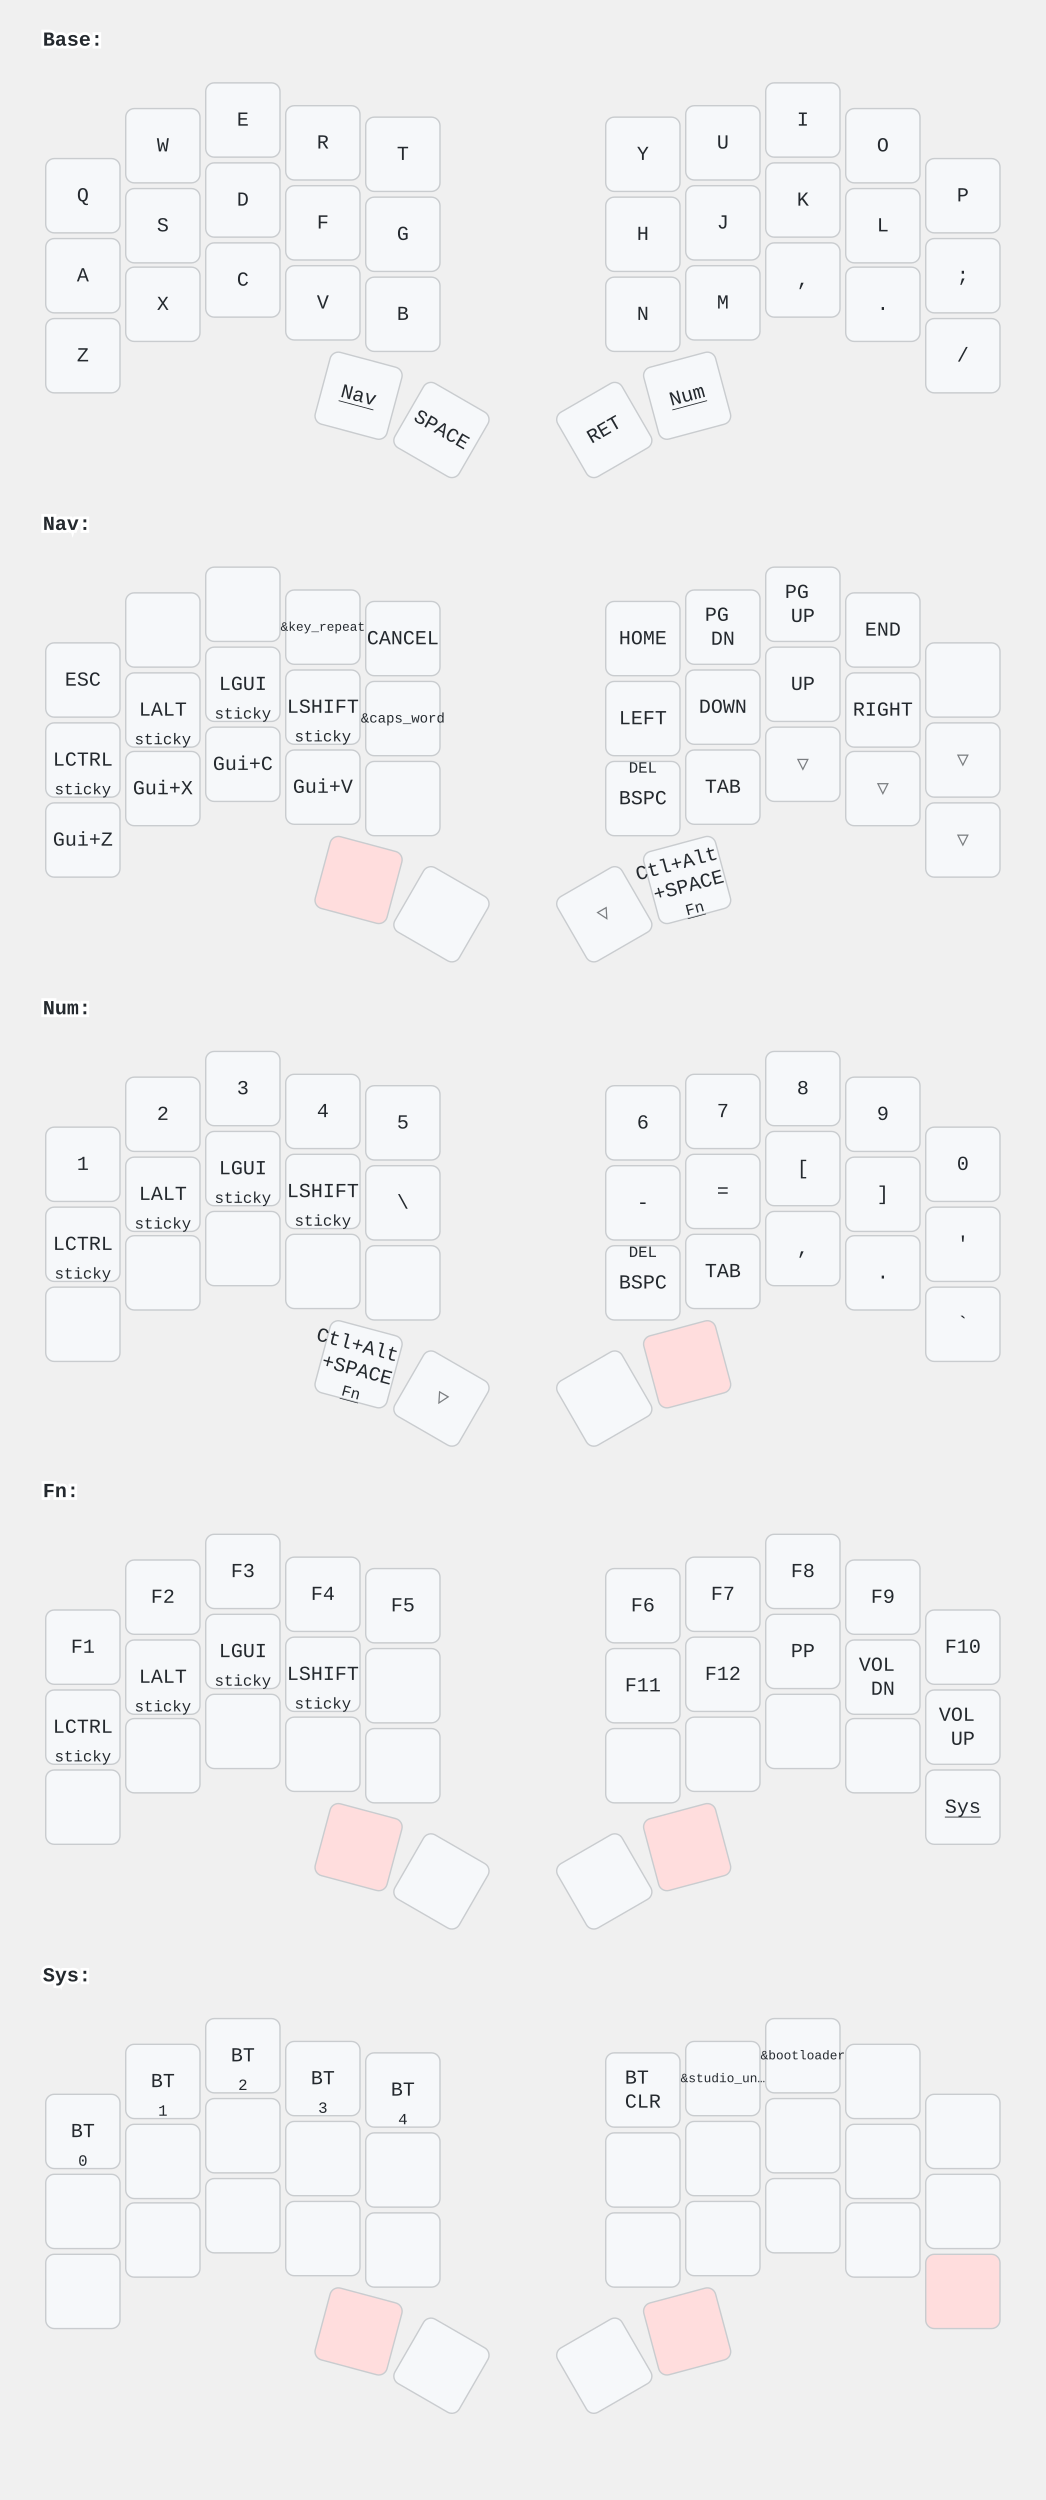
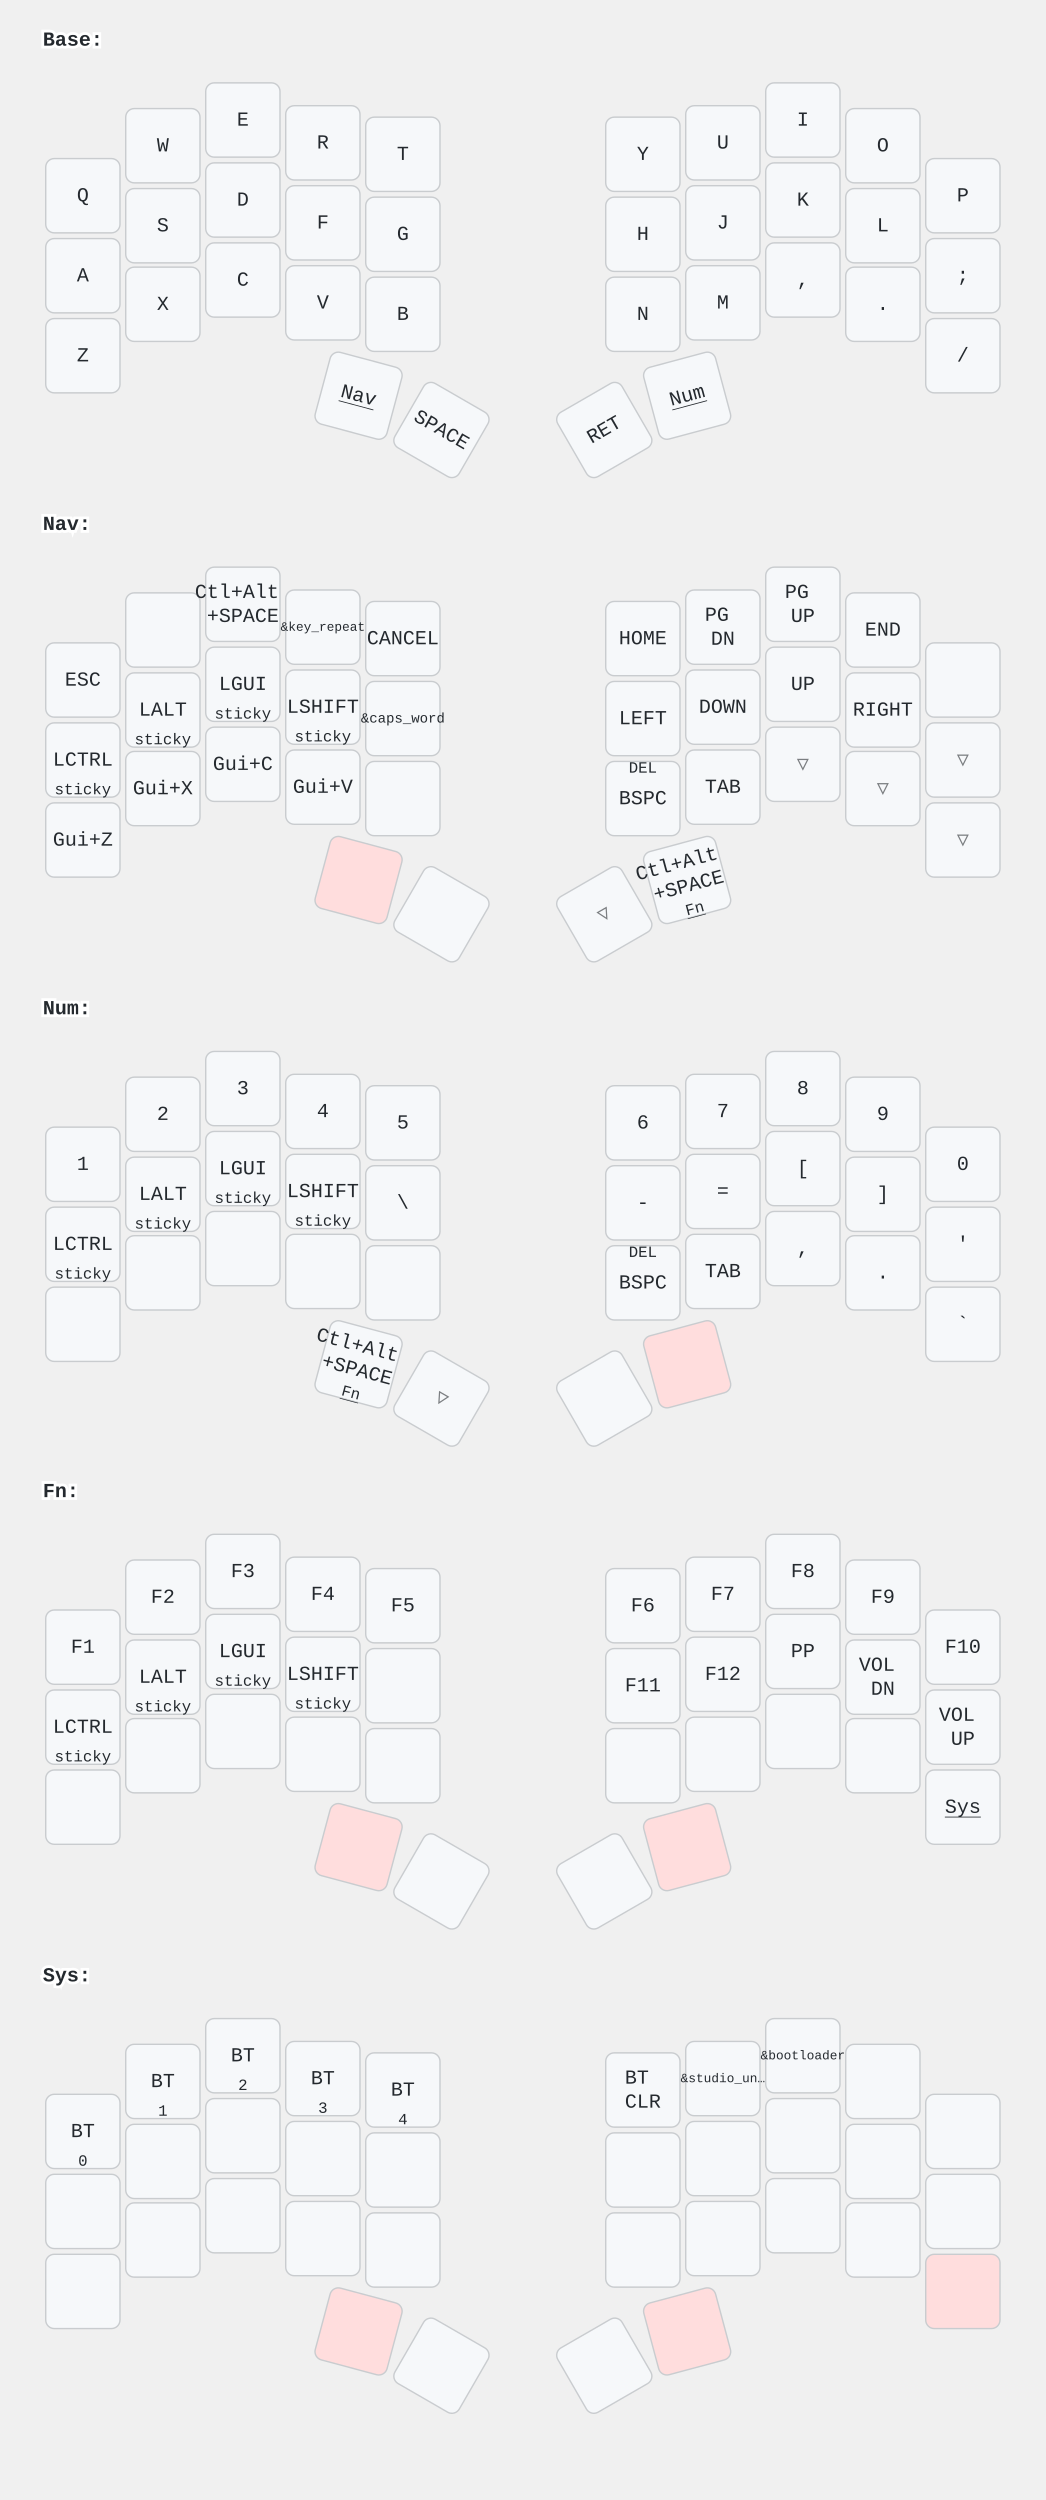
<svg xmlns="http://www.w3.org/2000/svg" width="732" height="1750" viewBox="0 0 732 1750" class="keymap">
  <style>/* inherit to force styles through use tags */
svg path {
    fill: inherit;
}

/* font and background color specifications */
svg.keymap {
    font-family: SFMono-Regular,Consolas,Liberation Mono,Menlo,monospace;
    font-size: 14px;
    font-kerning: normal;
    text-rendering: optimizeLegibility;
    fill: #24292e;
}

/* default key styling */
rect.key {
    fill: #f6f8fa;
}

rect.key, rect.combo {
    stroke: #c9cccf;
    stroke-width: 1;
}

/* default key side styling, only used is draw_key_sides is set */
rect.side {
    filter: brightness(90%);
}

/* color accent for combo boxes */
rect.combo, rect.combo-separate {
    fill: #cdf;
}

/* color accent for held keys */
rect.held, rect.combo.held {
    fill: #fdd;
}

/* color accent for ghost (optional) keys */
rect.ghost, rect.combo.ghost {
    stroke-dasharray: 4, 4;
    stroke-width: 2;
}

text {
    text-anchor: middle;
    dominant-baseline: middle;
}

/* styling for layer labels */
text.label {
    font-weight: bold;
    text-anchor: start;
    stroke: white;
    stroke-width: 4;
    paint-order: stroke;
}

/* styling for optional footer */
text.footer {
    text-anchor: end;
    dominant-baseline: auto;
    stroke: white;
    stroke-width: 4;
    paint-order: stroke;
}

/* styling for combo tap, and key non-tap label text */
text.combo, text.hold, text.shifted, text.left, text.right, text.tl, text.tr, text.bl, text.br {
    font-size: 11px;
}

text.hold, text.bl, text.br {
    text-anchor: middle;
    dominant-baseline: auto;
}

text.shifted, text.tl, text.tr {
    text-anchor: middle;
    dominant-baseline: hanging;
}

text.left, text.tl, text.bl {
    text-anchor: start;
}

text.right, text.tr, text.br {
    text-anchor: end;
}

text.layer-activator {
    text-decoration: underline;
}

/* styling for hold/shifted label text in combo box */
text.combo.hold, text.combo.shifted, text.combo.left, text.combo.right {
    font-size: 8px;
}

/* lighter symbol for transparent keys */
text.trans {
    fill: #7b7e81;
}

/* styling for combo dendrons */
path.combo {
    stroke-width: 1;
    stroke: gray;
    fill: none;
}

/* Start Tabler Icons Cleanup */
/* cannot use height/width with glyphs */
.icon-tabler &gt; path {
    fill: inherit;
    stroke: inherit;
    stroke-width: 2;
}
/* hide tabler's default box */
.icon-tabler &gt; path[stroke="none"][fill="none"] {
    visibility: hidden;
}
/* End Tabler Icons Cleanup */
</style>
  <g transform="translate(30, 0)" class="layer-Base">
    <text x="0" y="28" class="label" id="Base">Base:</text>
    <g transform="translate(0, 56)">
      <g transform="translate(28, 81)" class="key keypos-0">
        <rect rx="6" ry="6" x="-26" y="-26" width="52" height="52" class="key" />
        <text x="0" y="0" class="key tap">Q</text>
      </g>
      <g transform="translate(84, 46)" class="key keypos-1">
        <rect rx="6" ry="6" x="-26" y="-26" width="52" height="52" class="key" />
        <text x="0" y="0" class="key tap">W</text>
      </g>
      <g transform="translate(140, 28)" class="key keypos-2">
        <rect rx="6" ry="6" x="-26" y="-26" width="52" height="52" class="key" />
        <text x="0" y="0" class="key tap">E</text>
      </g>
      <g transform="translate(196, 44)" class="key keypos-3">
        <rect rx="6" ry="6" x="-26" y="-26" width="52" height="52" class="key" />
        <text x="0" y="0" class="key tap">R</text>
      </g>
      <g transform="translate(252, 52)" class="key keypos-4">
        <rect rx="6" ry="6" x="-26" y="-26" width="52" height="52" class="key" />
        <text x="0" y="0" class="key tap">T</text>
      </g>
      <g transform="translate(420, 52)" class="key keypos-5">
        <rect rx="6" ry="6" x="-26" y="-26" width="52" height="52" class="key" />
        <text x="0" y="0" class="key tap">Y</text>
      </g>
      <g transform="translate(476, 44)" class="key keypos-6">
        <rect rx="6" ry="6" x="-26" y="-26" width="52" height="52" class="key" />
        <text x="0" y="0" class="key tap">U</text>
      </g>
      <g transform="translate(532, 28)" class="key keypos-7">
        <rect rx="6" ry="6" x="-26" y="-26" width="52" height="52" class="key" />
        <text x="0" y="0" class="key tap">I</text>
      </g>
      <g transform="translate(588, 46)" class="key keypos-8">
        <rect rx="6" ry="6" x="-26" y="-26" width="52" height="52" class="key" />
        <text x="0" y="0" class="key tap">O</text>
      </g>
      <g transform="translate(644, 81)" class="key keypos-9">
        <rect rx="6" ry="6" x="-26" y="-26" width="52" height="52" class="key" />
        <text x="0" y="0" class="key tap">P</text>
      </g>
      <g transform="translate(28, 137)" class="key keypos-10">
        <rect rx="6" ry="6" x="-26" y="-26" width="52" height="52" class="key" />
        <text x="0" y="0" class="key tap">A</text>
      </g>
      <g transform="translate(84, 102)" class="key keypos-11">
        <rect rx="6" ry="6" x="-26" y="-26" width="52" height="52" class="key" />
        <text x="0" y="0" class="key tap">S</text>
      </g>
      <g transform="translate(140, 84)" class="key keypos-12">
        <rect rx="6" ry="6" x="-26" y="-26" width="52" height="52" class="key" />
        <text x="0" y="0" class="key tap">D</text>
      </g>
      <g transform="translate(196, 100)" class="key keypos-13">
        <rect rx="6" ry="6" x="-26" y="-26" width="52" height="52" class="key" />
        <text x="0" y="0" class="key tap">F</text>
      </g>
      <g transform="translate(252, 108)" class="key keypos-14">
        <rect rx="6" ry="6" x="-26" y="-26" width="52" height="52" class="key" />
        <text x="0" y="0" class="key tap">G</text>
      </g>
      <g transform="translate(420, 108)" class="key keypos-15">
        <rect rx="6" ry="6" x="-26" y="-26" width="52" height="52" class="key" />
        <text x="0" y="0" class="key tap">H</text>
      </g>
      <g transform="translate(476, 100)" class="key keypos-16">
        <rect rx="6" ry="6" x="-26" y="-26" width="52" height="52" class="key" />
        <text x="0" y="0" class="key tap">J</text>
      </g>
      <g transform="translate(532, 84)" class="key keypos-17">
        <rect rx="6" ry="6" x="-26" y="-26" width="52" height="52" class="key" />
        <text x="0" y="0" class="key tap">K</text>
      </g>
      <g transform="translate(588, 102)" class="key keypos-18">
        <rect rx="6" ry="6" x="-26" y="-26" width="52" height="52" class="key" />
        <text x="0" y="0" class="key tap">L</text>
      </g>
      <g transform="translate(644, 137)" class="key keypos-19">
        <rect rx="6" ry="6" x="-26" y="-26" width="52" height="52" class="key" />
        <text x="0" y="0" class="key tap">;</text>
      </g>
      <g transform="translate(28, 193)" class="key keypos-20">
        <rect rx="6" ry="6" x="-26" y="-26" width="52" height="52" class="key" />
        <text x="0" y="0" class="key tap">Z</text>
      </g>
      <g transform="translate(84, 157)" class="key keypos-21">
        <rect rx="6" ry="6" x="-26" y="-26" width="52" height="52" class="key" />
        <text x="0" y="0" class="key tap">X</text>
      </g>
      <g transform="translate(140, 140)" class="key keypos-22">
        <rect rx="6" ry="6" x="-26" y="-26" width="52" height="52" class="key" />
        <text x="0" y="0" class="key tap">C</text>
      </g>
      <g transform="translate(196, 156)" class="key keypos-23">
        <rect rx="6" ry="6" x="-26" y="-26" width="52" height="52" class="key" />
        <text x="0" y="0" class="key tap">V</text>
      </g>
      <g transform="translate(252, 164)" class="key keypos-24">
        <rect rx="6" ry="6" x="-26" y="-26" width="52" height="52" class="key" />
        <text x="0" y="0" class="key tap">B</text>
      </g>
      <g transform="translate(420, 164)" class="key keypos-25">
        <rect rx="6" ry="6" x="-26" y="-26" width="52" height="52" class="key" />
        <text x="0" y="0" class="key tap">N</text>
      </g>
      <g transform="translate(476, 156)" class="key keypos-26">
        <rect rx="6" ry="6" x="-26" y="-26" width="52" height="52" class="key" />
        <text x="0" y="0" class="key tap">M</text>
      </g>
      <g transform="translate(532, 140)" class="key keypos-27">
        <rect rx="6" ry="6" x="-26" y="-26" width="52" height="52" class="key" />
        <text x="0" y="0" class="key tap">,</text>
      </g>
      <g transform="translate(588, 157)" class="key keypos-28">
        <rect rx="6" ry="6" x="-26" y="-26" width="52" height="52" class="key" />
        <text x="0" y="0" class="key tap">.</text>
      </g>
      <g transform="translate(644, 193)" class="key keypos-29">
        <rect rx="6" ry="6" x="-26" y="-26" width="52" height="52" class="key" />
        <text x="0" y="0" class="key tap">/</text>
      </g>
      <g transform="translate(221, 221) rotate(15.0)" class="key keypos-30">
        <rect rx="6" ry="6" x="-26" y="-26" width="52" height="52" class="key" />
        <a href="#Nav">
          <text x="0" y="0" class="key tap layer-activator">Nav</text>
        </a>
      </g>
      <g transform="translate(279, 245) rotate(30.0)" class="key keypos-31">
        <rect rx="6" ry="6" x="-26" y="-26" width="52" height="52" class="key" />
        <text x="0" y="0" class="key tap">SPACE</text>
      </g>
      <g transform="translate(393, 245) rotate(-30.0)" class="key keypos-32">
        <rect rx="6" ry="6" x="-26" y="-26" width="52" height="52" class="key" />
        <text x="0" y="0" class="key tap">RET</text>
      </g>
      <g transform="translate(451, 221) rotate(-15.0)" class="key keypos-33">
        <rect rx="6" ry="6" x="-26" y="-26" width="52" height="52" class="key" />
        <a href="#Num">
          <text x="0" y="0" class="key tap layer-activator">Num</text>
        </a>
      </g>
    </g>
  </g>
  <g transform="translate(30, 339)" class="layer-Nav">
    <text x="0" y="28" class="label" id="Nav">Nav:</text>
    <g transform="translate(0, 56)">
      <g transform="translate(28, 81)" class="key keypos-0">
        <rect rx="6" ry="6" x="-26" y="-26" width="52" height="52" class="key" />
        <text x="0" y="0" class="key tap">ESC</text>
      </g>
      <g transform="translate(84, 46)" class="key keypos-1">
        <rect rx="6" ry="6" x="-26" y="-26" width="52" height="52" class="key" />
      </g>
      <g transform="translate(140, 28)" class="key keypos-2">
        <rect rx="6" ry="6" x="-26" y="-26" width="52" height="52" class="key" />
+         <text x="0" y="0" class="key tap">
+           <tspan x="0" dy="-0.6em">Ctl+Alt</tspan>
+           <tspan x="0" dy="1.2em">+SPACE</tspan>
+         </text>
      </g>
      <g transform="translate(196, 44)" class="key keypos-3">
        <rect rx="6" ry="6" x="-26" y="-26" width="52" height="52" class="key" />
        <text x="0" y="0" class="key tap">
          <tspan style="font-size: 64%">&amp;key_repeat</tspan>
        </text>
      </g>
      <g transform="translate(252, 52)" class="key keypos-4">
        <rect rx="6" ry="6" x="-26" y="-26" width="52" height="52" class="key" />
        <text x="0" y="0" class="key tap">CANCEL</text>
      </g>
      <g transform="translate(420, 52)" class="key keypos-5">
        <rect rx="6" ry="6" x="-26" y="-26" width="52" height="52" class="key" />
        <text x="0" y="0" class="key tap">HOME</text>
      </g>
      <g transform="translate(476, 44)" class="key keypos-6">
        <rect rx="6" ry="6" x="-26" y="-26" width="52" height="52" class="key" />
        <text x="0" y="0" class="key tap">
          <tspan x="0" dy="-0.6em">PG</tspan>
          <tspan x="0" dy="1.2em">DN</tspan>
        </text>
      </g>
      <g transform="translate(532, 28)" class="key keypos-7">
        <rect rx="6" ry="6" x="-26" y="-26" width="52" height="52" class="key" />
        <text x="0" y="0" class="key tap">
          <tspan x="0" dy="-0.6em">PG</tspan>
          <tspan x="0" dy="1.2em">UP</tspan>
        </text>
      </g>
      <g transform="translate(588, 46)" class="key keypos-8">
        <rect rx="6" ry="6" x="-26" y="-26" width="52" height="52" class="key" />
        <text x="0" y="0" class="key tap">END</text>
      </g>
      <g transform="translate(644, 81)" class="key keypos-9">
        <rect rx="6" ry="6" x="-26" y="-26" width="52" height="52" class="key" />
      </g>
      <g transform="translate(28, 137)" class="key keypos-10">
        <rect rx="6" ry="6" x="-26" y="-26" width="52" height="52" class="key" />
        <text x="0" y="0" class="key tap">LCTRL</text>
        <text x="0" y="24" class="key hold">sticky</text>
      </g>
      <g transform="translate(84, 102)" class="key keypos-11">
        <rect rx="6" ry="6" x="-26" y="-26" width="52" height="52" class="key" />
        <text x="0" y="0" class="key tap">LALT</text>
        <text x="0" y="24" class="key hold">sticky</text>
      </g>
      <g transform="translate(140, 84)" class="key keypos-12">
        <rect rx="6" ry="6" x="-26" y="-26" width="52" height="52" class="key" />
        <text x="0" y="0" class="key tap">LGUI</text>
        <text x="0" y="24" class="key hold">sticky</text>
      </g>
      <g transform="translate(196, 100)" class="key keypos-13">
        <rect rx="6" ry="6" x="-26" y="-26" width="52" height="52" class="key" />
        <text x="0" y="0" class="key tap">LSHIFT</text>
        <text x="0" y="24" class="key hold">sticky</text>
      </g>
      <g transform="translate(252, 108)" class="key keypos-14">
        <rect rx="6" ry="6" x="-26" y="-26" width="52" height="52" class="key" />
        <text x="0" y="0" class="key tap">
          <tspan style="font-size: 70%">&amp;caps_word</tspan>
        </text>
      </g>
      <g transform="translate(420, 108)" class="key keypos-15">
        <rect rx="6" ry="6" x="-26" y="-26" width="52" height="52" class="key" />
        <text x="0" y="0" class="key tap">LEFT</text>
      </g>
      <g transform="translate(476, 100)" class="key keypos-16">
        <rect rx="6" ry="6" x="-26" y="-26" width="52" height="52" class="key" />
        <text x="0" y="0" class="key tap">DOWN</text>
      </g>
      <g transform="translate(532, 84)" class="key keypos-17">
        <rect rx="6" ry="6" x="-26" y="-26" width="52" height="52" class="key" />
        <text x="0" y="0" class="key tap">UP</text>
      </g>
      <g transform="translate(588, 102)" class="key keypos-18">
        <rect rx="6" ry="6" x="-26" y="-26" width="52" height="52" class="key" />
        <text x="0" y="0" class="key tap">RIGHT</text>
      </g>
      <g transform="translate(644, 137)" class="key trans keypos-19">
        <rect rx="6" ry="6" x="-26" y="-26" width="52" height="52" class="key trans" />
        <text x="0" y="0" class="key trans tap">▽</text>
      </g>
      <g transform="translate(28, 193)" class="key keypos-20">
        <rect rx="6" ry="6" x="-26" y="-26" width="52" height="52" class="key" />
        <text x="0" y="0" class="key tap">Gui+Z</text>
      </g>
      <g transform="translate(84, 157)" class="key keypos-21">
        <rect rx="6" ry="6" x="-26" y="-26" width="52" height="52" class="key" />
        <text x="0" y="0" class="key tap">Gui+X</text>
      </g>
      <g transform="translate(140, 140)" class="key keypos-22">
        <rect rx="6" ry="6" x="-26" y="-26" width="52" height="52" class="key" />
        <text x="0" y="0" class="key tap">Gui+C</text>
      </g>
      <g transform="translate(196, 156)" class="key keypos-23">
        <rect rx="6" ry="6" x="-26" y="-26" width="52" height="52" class="key" />
        <text x="0" y="0" class="key tap">Gui+V</text>
      </g>
      <g transform="translate(252, 164)" class="key keypos-24">
        <rect rx="6" ry="6" x="-26" y="-26" width="52" height="52" class="key" />
      </g>
      <g transform="translate(420, 164)" class="key keypos-25">
        <rect rx="6" ry="6" x="-26" y="-26" width="52" height="52" class="key" />
        <text x="0" y="0" class="key tap">BSPC</text>
        <text x="0" y="-24" class="key shifted">DEL</text>
      </g>
      <g transform="translate(476, 156)" class="key keypos-26">
        <rect rx="6" ry="6" x="-26" y="-26" width="52" height="52" class="key" />
        <text x="0" y="0" class="key tap">TAB</text>
      </g>
      <g transform="translate(532, 140)" class="key trans keypos-27">
        <rect rx="6" ry="6" x="-26" y="-26" width="52" height="52" class="key trans" />
        <text x="0" y="0" class="key trans tap">▽</text>
      </g>
      <g transform="translate(588, 157)" class="key trans keypos-28">
        <rect rx="6" ry="6" x="-26" y="-26" width="52" height="52" class="key trans" />
        <text x="0" y="0" class="key trans tap">▽</text>
      </g>
      <g transform="translate(644, 193)" class="key trans keypos-29">
        <rect rx="6" ry="6" x="-26" y="-26" width="52" height="52" class="key trans" />
        <text x="0" y="0" class="key trans tap">▽</text>
      </g>
      <g transform="translate(221, 221) rotate(15.0)" class="key held keypos-30">
        <rect rx="6" ry="6" x="-26" y="-26" width="52" height="52" class="key held" />
      </g>
      <g transform="translate(279, 245) rotate(30.0)" class="key keypos-31">
        <rect rx="6" ry="6" x="-26" y="-26" width="52" height="52" class="key" />
      </g>
      <g transform="translate(393, 245) rotate(-30.0)" class="key trans keypos-32">
        <rect rx="6" ry="6" x="-26" y="-26" width="52" height="52" class="key trans" />
        <text x="0" y="0" class="key trans tap">▽</text>
      </g>
      <g transform="translate(451, 221) rotate(-15.0)" class="key keypos-33">
        <rect rx="6" ry="6" x="-26" y="-26" width="52" height="52" class="key" />
        <text x="0" y="0" class="key tap">
          <tspan x="0" dy="-0.9em">Ctl+Alt</tspan>
          <tspan x="0" dy="1.2em">+SPACE</tspan>
        </text>
        <a href="#Fn">
          <text x="0" y="24" class="key hold layer-activator">Fn</text>
        </a>
      </g>
    </g>
  </g>
  <g transform="translate(30, 678)" class="layer-Num">
    <text x="0" y="28" class="label" id="Num">Num:</text>
    <g transform="translate(0, 56)">
      <g transform="translate(28, 81)" class="key keypos-0">
        <rect rx="6" ry="6" x="-26" y="-26" width="52" height="52" class="key" />
        <text x="0" y="0" class="key tap">1</text>
      </g>
      <g transform="translate(84, 46)" class="key keypos-1">
        <rect rx="6" ry="6" x="-26" y="-26" width="52" height="52" class="key" />
        <text x="0" y="0" class="key tap">2</text>
      </g>
      <g transform="translate(140, 28)" class="key keypos-2">
        <rect rx="6" ry="6" x="-26" y="-26" width="52" height="52" class="key" />
        <text x="0" y="0" class="key tap">3</text>
      </g>
      <g transform="translate(196, 44)" class="key keypos-3">
        <rect rx="6" ry="6" x="-26" y="-26" width="52" height="52" class="key" />
        <text x="0" y="0" class="key tap">4</text>
      </g>
      <g transform="translate(252, 52)" class="key keypos-4">
        <rect rx="6" ry="6" x="-26" y="-26" width="52" height="52" class="key" />
        <text x="0" y="0" class="key tap">5</text>
      </g>
      <g transform="translate(420, 52)" class="key keypos-5">
        <rect rx="6" ry="6" x="-26" y="-26" width="52" height="52" class="key" />
        <text x="0" y="0" class="key tap">6</text>
      </g>
      <g transform="translate(476, 44)" class="key keypos-6">
        <rect rx="6" ry="6" x="-26" y="-26" width="52" height="52" class="key" />
        <text x="0" y="0" class="key tap">7</text>
      </g>
      <g transform="translate(532, 28)" class="key keypos-7">
        <rect rx="6" ry="6" x="-26" y="-26" width="52" height="52" class="key" />
        <text x="0" y="0" class="key tap">8</text>
      </g>
      <g transform="translate(588, 46)" class="key keypos-8">
        <rect rx="6" ry="6" x="-26" y="-26" width="52" height="52" class="key" />
        <text x="0" y="0" class="key tap">9</text>
      </g>
      <g transform="translate(644, 81)" class="key keypos-9">
        <rect rx="6" ry="6" x="-26" y="-26" width="52" height="52" class="key" />
        <text x="0" y="0" class="key tap">0</text>
      </g>
      <g transform="translate(28, 137)" class="key keypos-10">
        <rect rx="6" ry="6" x="-26" y="-26" width="52" height="52" class="key" />
        <text x="0" y="0" class="key tap">LCTRL</text>
        <text x="0" y="24" class="key hold">sticky</text>
      </g>
      <g transform="translate(84, 102)" class="key keypos-11">
        <rect rx="6" ry="6" x="-26" y="-26" width="52" height="52" class="key" />
        <text x="0" y="0" class="key tap">LALT</text>
        <text x="0" y="24" class="key hold">sticky</text>
      </g>
      <g transform="translate(140, 84)" class="key keypos-12">
        <rect rx="6" ry="6" x="-26" y="-26" width="52" height="52" class="key" />
        <text x="0" y="0" class="key tap">LGUI</text>
        <text x="0" y="24" class="key hold">sticky</text>
      </g>
      <g transform="translate(196, 100)" class="key keypos-13">
        <rect rx="6" ry="6" x="-26" y="-26" width="52" height="52" class="key" />
        <text x="0" y="0" class="key tap">LSHIFT</text>
        <text x="0" y="24" class="key hold">sticky</text>
      </g>
      <g transform="translate(252, 108)" class="key keypos-14">
        <rect rx="6" ry="6" x="-26" y="-26" width="52" height="52" class="key" />
        <text x="0" y="0" class="key tap">\</text>
      </g>
      <g transform="translate(420, 108)" class="key keypos-15">
        <rect rx="6" ry="6" x="-26" y="-26" width="52" height="52" class="key" />
        <text x="0" y="0" class="key tap">-</text>
      </g>
      <g transform="translate(476, 100)" class="key keypos-16">
        <rect rx="6" ry="6" x="-26" y="-26" width="52" height="52" class="key" />
        <text x="0" y="0" class="key tap">=</text>
      </g>
      <g transform="translate(532, 84)" class="key keypos-17">
        <rect rx="6" ry="6" x="-26" y="-26" width="52" height="52" class="key" />
        <text x="0" y="0" class="key tap">[</text>
      </g>
      <g transform="translate(588, 102)" class="key keypos-18">
        <rect rx="6" ry="6" x="-26" y="-26" width="52" height="52" class="key" />
        <text x="0" y="0" class="key tap">]</text>
      </g>
      <g transform="translate(644, 137)" class="key keypos-19">
        <rect rx="6" ry="6" x="-26" y="-26" width="52" height="52" class="key" />
        <text x="0" y="0" class="key tap">'</text>
      </g>
      <g transform="translate(28, 193)" class="key keypos-20">
        <rect rx="6" ry="6" x="-26" y="-26" width="52" height="52" class="key" />
      </g>
      <g transform="translate(84, 157)" class="key keypos-21">
        <rect rx="6" ry="6" x="-26" y="-26" width="52" height="52" class="key" />
      </g>
      <g transform="translate(140, 140)" class="key keypos-22">
        <rect rx="6" ry="6" x="-26" y="-26" width="52" height="52" class="key" />
      </g>
      <g transform="translate(196, 156)" class="key keypos-23">
        <rect rx="6" ry="6" x="-26" y="-26" width="52" height="52" class="key" />
      </g>
      <g transform="translate(252, 164)" class="key keypos-24">
        <rect rx="6" ry="6" x="-26" y="-26" width="52" height="52" class="key" />
      </g>
      <g transform="translate(420, 164)" class="key keypos-25">
        <rect rx="6" ry="6" x="-26" y="-26" width="52" height="52" class="key" />
        <text x="0" y="0" class="key tap">BSPC</text>
        <text x="0" y="-24" class="key shifted">DEL</text>
      </g>
      <g transform="translate(476, 156)" class="key keypos-26">
        <rect rx="6" ry="6" x="-26" y="-26" width="52" height="52" class="key" />
        <text x="0" y="0" class="key tap">TAB</text>
      </g>
      <g transform="translate(532, 140)" class="key keypos-27">
        <rect rx="6" ry="6" x="-26" y="-26" width="52" height="52" class="key" />
        <text x="0" y="0" class="key tap">,</text>
      </g>
      <g transform="translate(588, 157)" class="key keypos-28">
        <rect rx="6" ry="6" x="-26" y="-26" width="52" height="52" class="key" />
        <text x="0" y="0" class="key tap">.</text>
      </g>
      <g transform="translate(644, 193)" class="key keypos-29">
        <rect rx="6" ry="6" x="-26" y="-26" width="52" height="52" class="key" />
        <text x="0" y="0" class="key tap">`</text>
      </g>
      <g transform="translate(221, 221) rotate(15.0)" class="key keypos-30">
        <rect rx="6" ry="6" x="-26" y="-26" width="52" height="52" class="key" />
        <text x="0" y="0" class="key tap">
          <tspan x="0" dy="-0.9em">Ctl+Alt</tspan>
          <tspan x="0" dy="1.2em">+SPACE</tspan>
        </text>
        <a href="#Fn">
          <text x="0" y="24" class="key hold layer-activator">Fn</text>
        </a>
      </g>
      <g transform="translate(279, 245) rotate(30.0)" class="key trans keypos-31">
        <rect rx="6" ry="6" x="-26" y="-26" width="52" height="52" class="key trans" />
        <text x="0" y="0" class="key trans tap">▽</text>
      </g>
      <g transform="translate(393, 245) rotate(-30.0)" class="key keypos-32">
        <rect rx="6" ry="6" x="-26" y="-26" width="52" height="52" class="key" />
      </g>
      <g transform="translate(451, 221) rotate(-15.0)" class="key held keypos-33">
        <rect rx="6" ry="6" x="-26" y="-26" width="52" height="52" class="key held" />
      </g>
    </g>
  </g>
  <g transform="translate(30, 1016)" class="layer-Fn">
    <text x="0" y="28" class="label" id="Fn">Fn:</text>
    <g transform="translate(0, 56)">
      <g transform="translate(28, 81)" class="key keypos-0">
        <rect rx="6" ry="6" x="-26" y="-26" width="52" height="52" class="key" />
        <text x="0" y="0" class="key tap">F1</text>
      </g>
      <g transform="translate(84, 46)" class="key keypos-1">
        <rect rx="6" ry="6" x="-26" y="-26" width="52" height="52" class="key" />
        <text x="0" y="0" class="key tap">F2</text>
      </g>
      <g transform="translate(140, 28)" class="key keypos-2">
        <rect rx="6" ry="6" x="-26" y="-26" width="52" height="52" class="key" />
        <text x="0" y="0" class="key tap">F3</text>
      </g>
      <g transform="translate(196, 44)" class="key keypos-3">
        <rect rx="6" ry="6" x="-26" y="-26" width="52" height="52" class="key" />
        <text x="0" y="0" class="key tap">F4</text>
      </g>
      <g transform="translate(252, 52)" class="key keypos-4">
        <rect rx="6" ry="6" x="-26" y="-26" width="52" height="52" class="key" />
        <text x="0" y="0" class="key tap">F5</text>
      </g>
      <g transform="translate(420, 52)" class="key keypos-5">
        <rect rx="6" ry="6" x="-26" y="-26" width="52" height="52" class="key" />
        <text x="0" y="0" class="key tap">F6</text>
      </g>
      <g transform="translate(476, 44)" class="key keypos-6">
        <rect rx="6" ry="6" x="-26" y="-26" width="52" height="52" class="key" />
        <text x="0" y="0" class="key tap">F7</text>
      </g>
      <g transform="translate(532, 28)" class="key keypos-7">
        <rect rx="6" ry="6" x="-26" y="-26" width="52" height="52" class="key" />
        <text x="0" y="0" class="key tap">F8</text>
      </g>
      <g transform="translate(588, 46)" class="key keypos-8">
        <rect rx="6" ry="6" x="-26" y="-26" width="52" height="52" class="key" />
        <text x="0" y="0" class="key tap">F9</text>
      </g>
      <g transform="translate(644, 81)" class="key keypos-9">
        <rect rx="6" ry="6" x="-26" y="-26" width="52" height="52" class="key" />
        <text x="0" y="0" class="key tap">F10</text>
      </g>
      <g transform="translate(28, 137)" class="key keypos-10">
        <rect rx="6" ry="6" x="-26" y="-26" width="52" height="52" class="key" />
        <text x="0" y="0" class="key tap">LCTRL</text>
        <text x="0" y="24" class="key hold">sticky</text>
      </g>
      <g transform="translate(84, 102)" class="key keypos-11">
        <rect rx="6" ry="6" x="-26" y="-26" width="52" height="52" class="key" />
        <text x="0" y="0" class="key tap">LALT</text>
        <text x="0" y="24" class="key hold">sticky</text>
      </g>
      <g transform="translate(140, 84)" class="key keypos-12">
        <rect rx="6" ry="6" x="-26" y="-26" width="52" height="52" class="key" />
        <text x="0" y="0" class="key tap">LGUI</text>
        <text x="0" y="24" class="key hold">sticky</text>
      </g>
      <g transform="translate(196, 100)" class="key keypos-13">
        <rect rx="6" ry="6" x="-26" y="-26" width="52" height="52" class="key" />
        <text x="0" y="0" class="key tap">LSHIFT</text>
        <text x="0" y="24" class="key hold">sticky</text>
      </g>
      <g transform="translate(252, 108)" class="key keypos-14">
        <rect rx="6" ry="6" x="-26" y="-26" width="52" height="52" class="key" />
      </g>
      <g transform="translate(420, 108)" class="key keypos-15">
        <rect rx="6" ry="6" x="-26" y="-26" width="52" height="52" class="key" />
        <text x="0" y="0" class="key tap">F11</text>
      </g>
      <g transform="translate(476, 100)" class="key keypos-16">
        <rect rx="6" ry="6" x="-26" y="-26" width="52" height="52" class="key" />
        <text x="0" y="0" class="key tap">F12</text>
      </g>
      <g transform="translate(532, 84)" class="key keypos-17">
        <rect rx="6" ry="6" x="-26" y="-26" width="52" height="52" class="key" />
        <text x="0" y="0" class="key tap">PP</text>
      </g>
      <g transform="translate(588, 102)" class="key keypos-18">
        <rect rx="6" ry="6" x="-26" y="-26" width="52" height="52" class="key" />
        <text x="0" y="0" class="key tap">
          <tspan x="0" dy="-0.6em">VOL</tspan>
          <tspan x="0" dy="1.2em">DN</tspan>
        </text>
      </g>
      <g transform="translate(644, 137)" class="key keypos-19">
        <rect rx="6" ry="6" x="-26" y="-26" width="52" height="52" class="key" />
        <text x="0" y="0" class="key tap">
          <tspan x="0" dy="-0.6em">VOL</tspan>
          <tspan x="0" dy="1.2em">UP</tspan>
        </text>
      </g>
      <g transform="translate(28, 193)" class="key keypos-20">
        <rect rx="6" ry="6" x="-26" y="-26" width="52" height="52" class="key" />
      </g>
      <g transform="translate(84, 157)" class="key keypos-21">
        <rect rx="6" ry="6" x="-26" y="-26" width="52" height="52" class="key" />
      </g>
      <g transform="translate(140, 140)" class="key keypos-22">
        <rect rx="6" ry="6" x="-26" y="-26" width="52" height="52" class="key" />
      </g>
      <g transform="translate(196, 156)" class="key keypos-23">
        <rect rx="6" ry="6" x="-26" y="-26" width="52" height="52" class="key" />
      </g>
      <g transform="translate(252, 164)" class="key keypos-24">
        <rect rx="6" ry="6" x="-26" y="-26" width="52" height="52" class="key" />
      </g>
      <g transform="translate(420, 164)" class="key keypos-25">
        <rect rx="6" ry="6" x="-26" y="-26" width="52" height="52" class="key" />
      </g>
      <g transform="translate(476, 156)" class="key keypos-26">
        <rect rx="6" ry="6" x="-26" y="-26" width="52" height="52" class="key" />
      </g>
      <g transform="translate(532, 140)" class="key keypos-27">
        <rect rx="6" ry="6" x="-26" y="-26" width="52" height="52" class="key" />
      </g>
      <g transform="translate(588, 157)" class="key keypos-28">
        <rect rx="6" ry="6" x="-26" y="-26" width="52" height="52" class="key" />
      </g>
      <g transform="translate(644, 193)" class="key keypos-29">
        <rect rx="6" ry="6" x="-26" y="-26" width="52" height="52" class="key" />
        <a href="#Sys">
          <text x="0" y="0" class="key tap layer-activator">Sys</text>
        </a>
      </g>
      <g transform="translate(221, 221) rotate(15.0)" class="key held keypos-30">
        <rect rx="6" ry="6" x="-26" y="-26" width="52" height="52" class="key held" />
      </g>
      <g transform="translate(279, 245) rotate(30.0)" class="key keypos-31">
        <rect rx="6" ry="6" x="-26" y="-26" width="52" height="52" class="key" />
      </g>
      <g transform="translate(393, 245) rotate(-30.0)" class="key keypos-32">
        <rect rx="6" ry="6" x="-26" y="-26" width="52" height="52" class="key" />
      </g>
      <g transform="translate(451, 221) rotate(-15.0)" class="key held keypos-33">
        <rect rx="6" ry="6" x="-26" y="-26" width="52" height="52" class="key held" />
      </g>
    </g>
  </g>
  <g transform="translate(30, 1355)" class="layer-Sys">
    <text x="0" y="28" class="label" id="Sys">Sys:</text>
    <g transform="translate(0, 56)">
      <g transform="translate(28, 81)" class="key keypos-0">
        <rect rx="6" ry="6" x="-26" y="-26" width="52" height="52" class="key" />
        <text x="0" y="0" class="key tap">BT</text>
        <text x="0" y="24" class="key hold">0</text>
      </g>
      <g transform="translate(84, 46)" class="key keypos-1">
        <rect rx="6" ry="6" x="-26" y="-26" width="52" height="52" class="key" />
        <text x="0" y="0" class="key tap">BT</text>
        <text x="0" y="24" class="key hold">1</text>
      </g>
      <g transform="translate(140, 28)" class="key keypos-2">
        <rect rx="6" ry="6" x="-26" y="-26" width="52" height="52" class="key" />
        <text x="0" y="0" class="key tap">BT</text>
        <text x="0" y="24" class="key hold">2</text>
      </g>
      <g transform="translate(196, 44)" class="key keypos-3">
        <rect rx="6" ry="6" x="-26" y="-26" width="52" height="52" class="key" />
        <text x="0" y="0" class="key tap">BT</text>
        <text x="0" y="24" class="key hold">3</text>
      </g>
      <g transform="translate(252, 52)" class="key keypos-4">
        <rect rx="6" ry="6" x="-26" y="-26" width="52" height="52" class="key" />
        <text x="0" y="0" class="key tap">BT</text>
        <text x="0" y="24" class="key hold">4</text>
      </g>
      <g transform="translate(420, 52)" class="key keypos-5">
        <rect rx="6" ry="6" x="-26" y="-26" width="52" height="52" class="key" />
        <text x="0" y="0" class="key tap">
          <tspan x="0" dy="-0.6em">BT</tspan>
          <tspan x="0" dy="1.2em">CLR</tspan>
        </text>
      </g>
      <g transform="translate(476, 44)" class="key keypos-6">
        <rect rx="6" ry="6" x="-26" y="-26" width="52" height="52" class="key" />
        <text x="0" y="0" class="key tap">
          <tspan style="font-size: 64%">&amp;studio_un…</tspan>
        </text>
      </g>
      <g transform="translate(532, 28)" class="key keypos-7">
        <rect rx="6" ry="6" x="-26" y="-26" width="52" height="52" class="key" />
        <text x="0" y="0" class="key tap">
          <tspan style="font-size: 64%">&amp;bootloader</tspan>
        </text>
      </g>
      <g transform="translate(588, 46)" class="key keypos-8">
        <rect rx="6" ry="6" x="-26" y="-26" width="52" height="52" class="key" />
      </g>
      <g transform="translate(644, 81)" class="key keypos-9">
        <rect rx="6" ry="6" x="-26" y="-26" width="52" height="52" class="key" />
      </g>
      <g transform="translate(28, 137)" class="key keypos-10">
        <rect rx="6" ry="6" x="-26" y="-26" width="52" height="52" class="key" />
      </g>
      <g transform="translate(84, 102)" class="key keypos-11">
        <rect rx="6" ry="6" x="-26" y="-26" width="52" height="52" class="key" />
      </g>
      <g transform="translate(140, 84)" class="key keypos-12">
        <rect rx="6" ry="6" x="-26" y="-26" width="52" height="52" class="key" />
      </g>
      <g transform="translate(196, 100)" class="key keypos-13">
        <rect rx="6" ry="6" x="-26" y="-26" width="52" height="52" class="key" />
      </g>
      <g transform="translate(252, 108)" class="key keypos-14">
        <rect rx="6" ry="6" x="-26" y="-26" width="52" height="52" class="key" />
      </g>
      <g transform="translate(420, 108)" class="key keypos-15">
        <rect rx="6" ry="6" x="-26" y="-26" width="52" height="52" class="key" />
      </g>
      <g transform="translate(476, 100)" class="key keypos-16">
        <rect rx="6" ry="6" x="-26" y="-26" width="52" height="52" class="key" />
      </g>
      <g transform="translate(532, 84)" class="key keypos-17">
        <rect rx="6" ry="6" x="-26" y="-26" width="52" height="52" class="key" />
      </g>
      <g transform="translate(588, 102)" class="key keypos-18">
        <rect rx="6" ry="6" x="-26" y="-26" width="52" height="52" class="key" />
      </g>
      <g transform="translate(644, 137)" class="key keypos-19">
        <rect rx="6" ry="6" x="-26" y="-26" width="52" height="52" class="key" />
      </g>
      <g transform="translate(28, 193)" class="key keypos-20">
        <rect rx="6" ry="6" x="-26" y="-26" width="52" height="52" class="key" />
      </g>
      <g transform="translate(84, 157)" class="key keypos-21">
        <rect rx="6" ry="6" x="-26" y="-26" width="52" height="52" class="key" />
      </g>
      <g transform="translate(140, 140)" class="key keypos-22">
        <rect rx="6" ry="6" x="-26" y="-26" width="52" height="52" class="key" />
      </g>
      <g transform="translate(196, 156)" class="key keypos-23">
        <rect rx="6" ry="6" x="-26" y="-26" width="52" height="52" class="key" />
      </g>
      <g transform="translate(252, 164)" class="key keypos-24">
        <rect rx="6" ry="6" x="-26" y="-26" width="52" height="52" class="key" />
      </g>
      <g transform="translate(420, 164)" class="key keypos-25">
        <rect rx="6" ry="6" x="-26" y="-26" width="52" height="52" class="key" />
      </g>
      <g transform="translate(476, 156)" class="key keypos-26">
        <rect rx="6" ry="6" x="-26" y="-26" width="52" height="52" class="key" />
      </g>
      <g transform="translate(532, 140)" class="key keypos-27">
        <rect rx="6" ry="6" x="-26" y="-26" width="52" height="52" class="key" />
      </g>
      <g transform="translate(588, 157)" class="key keypos-28">
        <rect rx="6" ry="6" x="-26" y="-26" width="52" height="52" class="key" />
      </g>
      <g transform="translate(644, 193)" class="key held keypos-29">
        <rect rx="6" ry="6" x="-26" y="-26" width="52" height="52" class="key held" />
      </g>
      <g transform="translate(221, 221) rotate(15.0)" class="key held keypos-30">
        <rect rx="6" ry="6" x="-26" y="-26" width="52" height="52" class="key held" />
      </g>
      <g transform="translate(279, 245) rotate(30.0)" class="key keypos-31">
        <rect rx="6" ry="6" x="-26" y="-26" width="52" height="52" class="key" />
      </g>
      <g transform="translate(393, 245) rotate(-30.0)" class="key keypos-32">
        <rect rx="6" ry="6" x="-26" y="-26" width="52" height="52" class="key" />
      </g>
      <g transform="translate(451, 221) rotate(-15.0)" class="key held keypos-33">
        <rect rx="6" ry="6" x="-26" y="-26" width="52" height="52" class="key held" />
      </g>
    </g>
  </g>
</svg>
